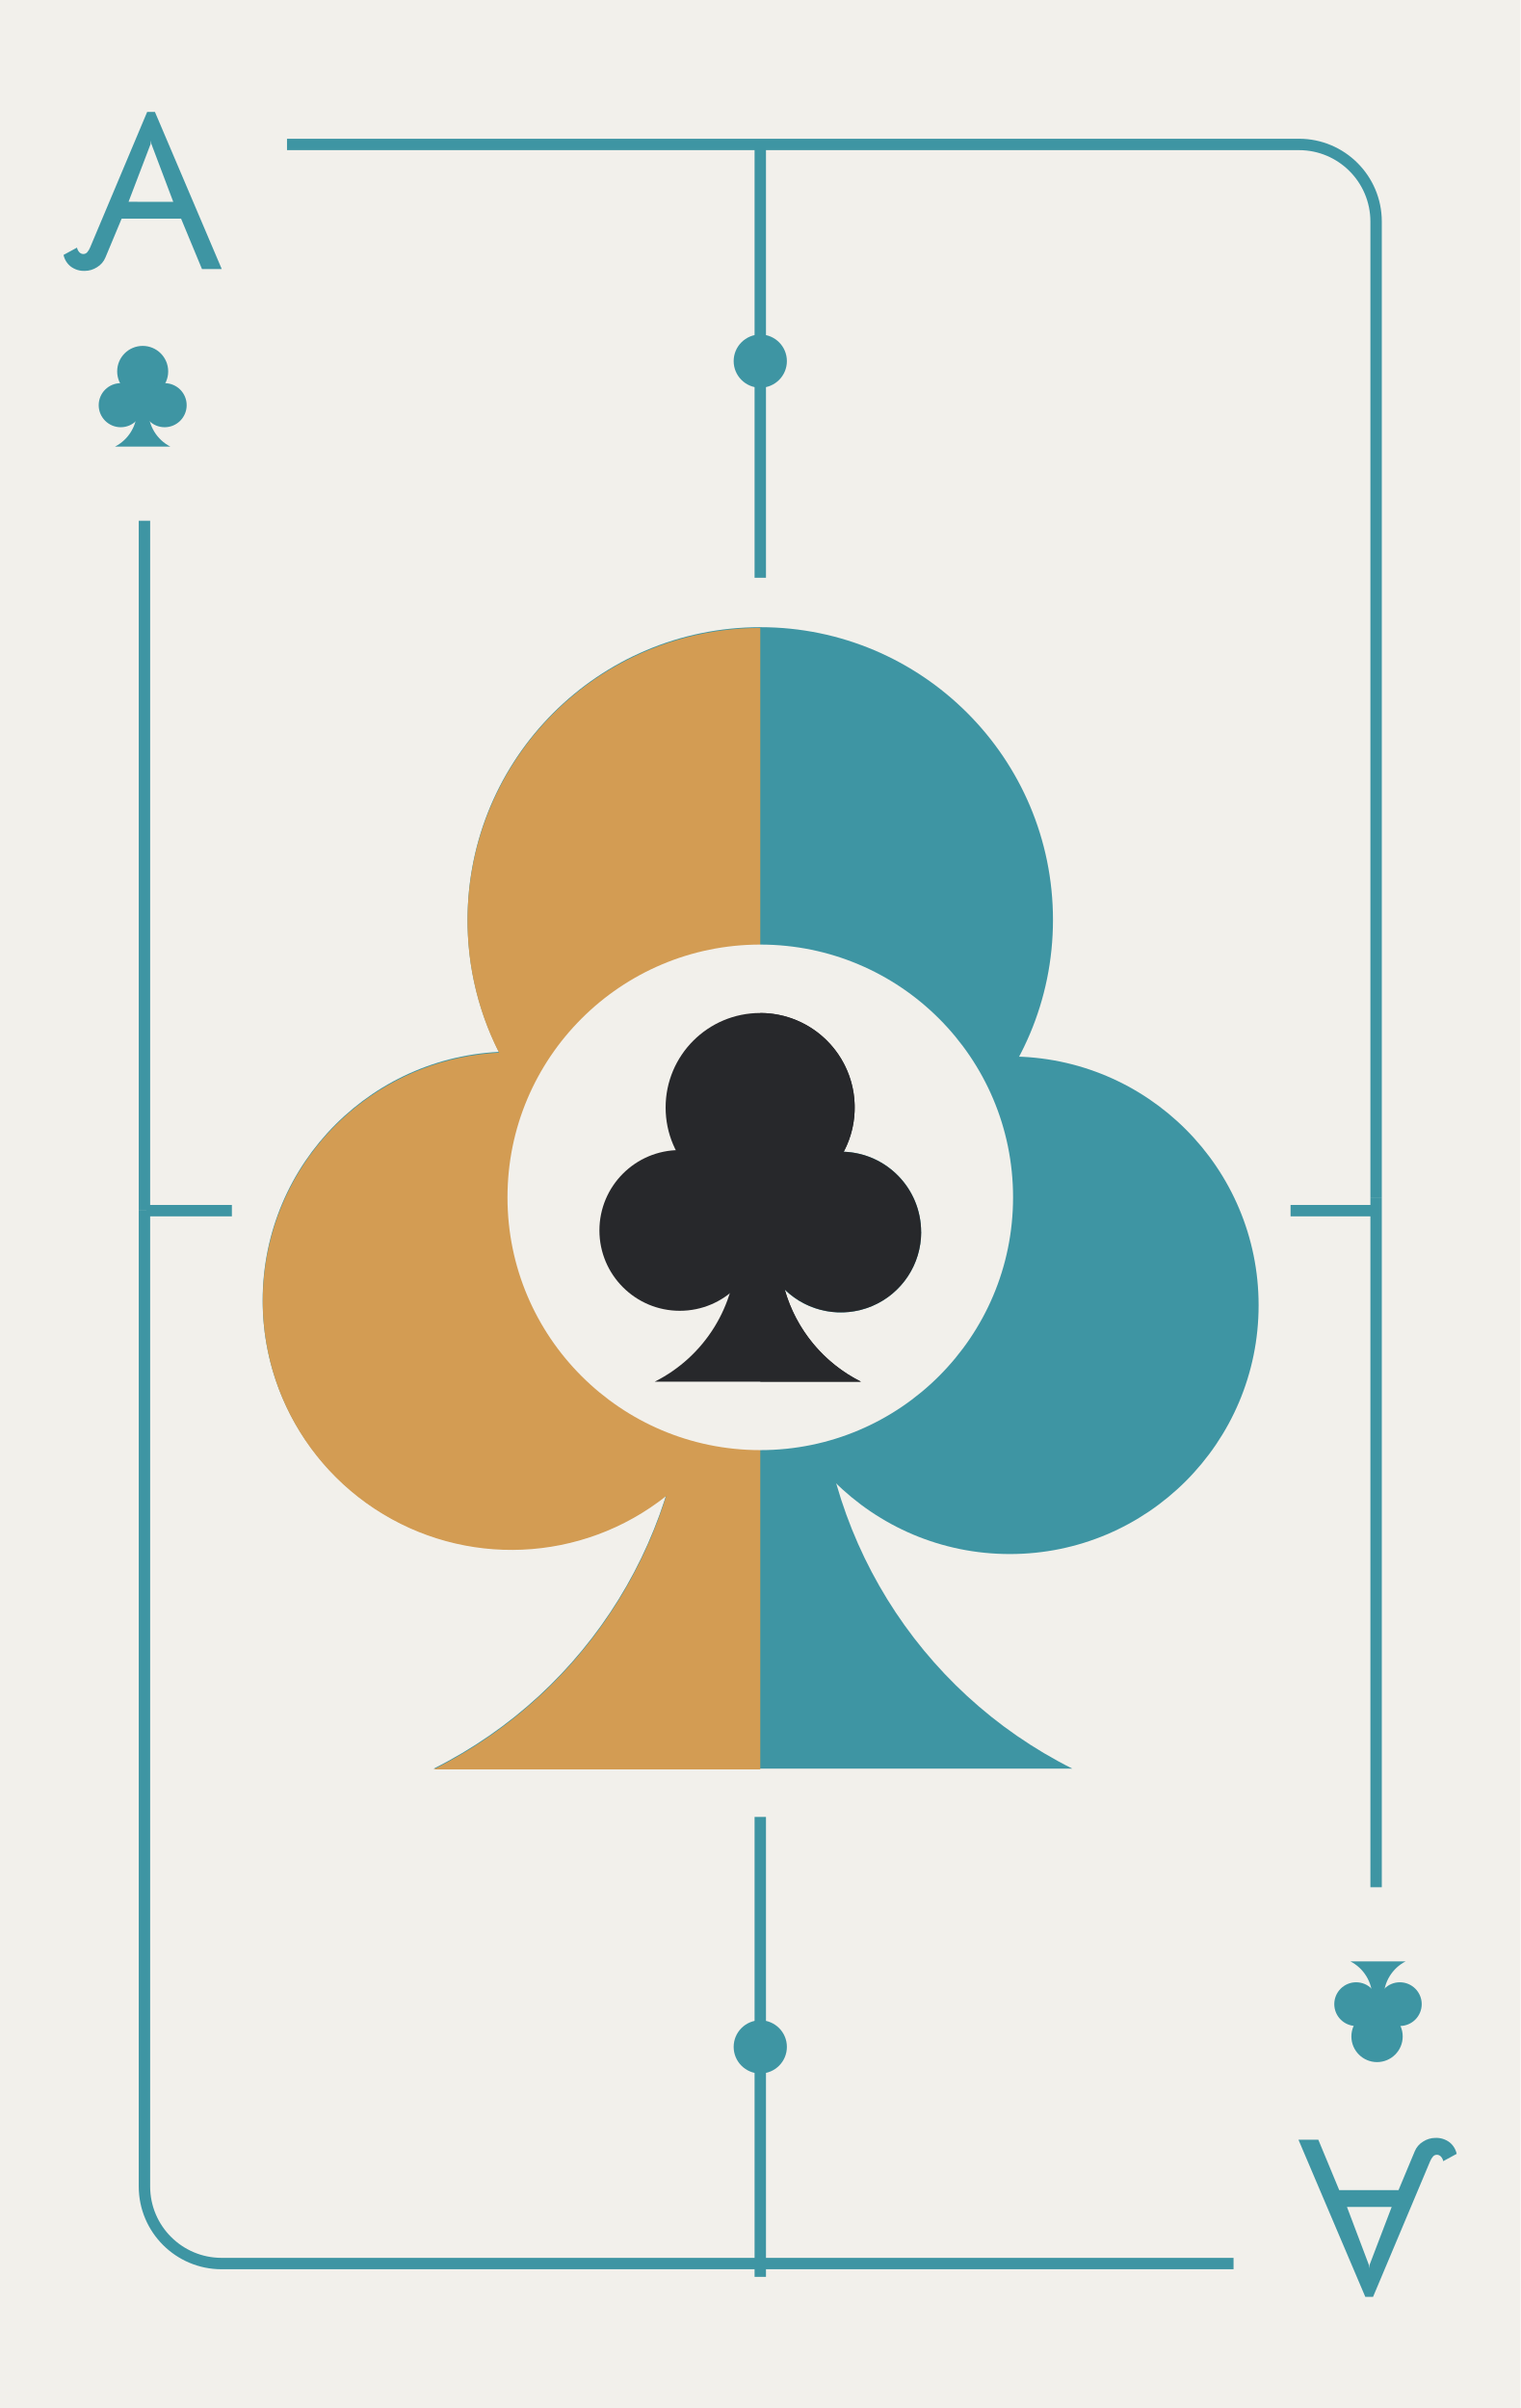
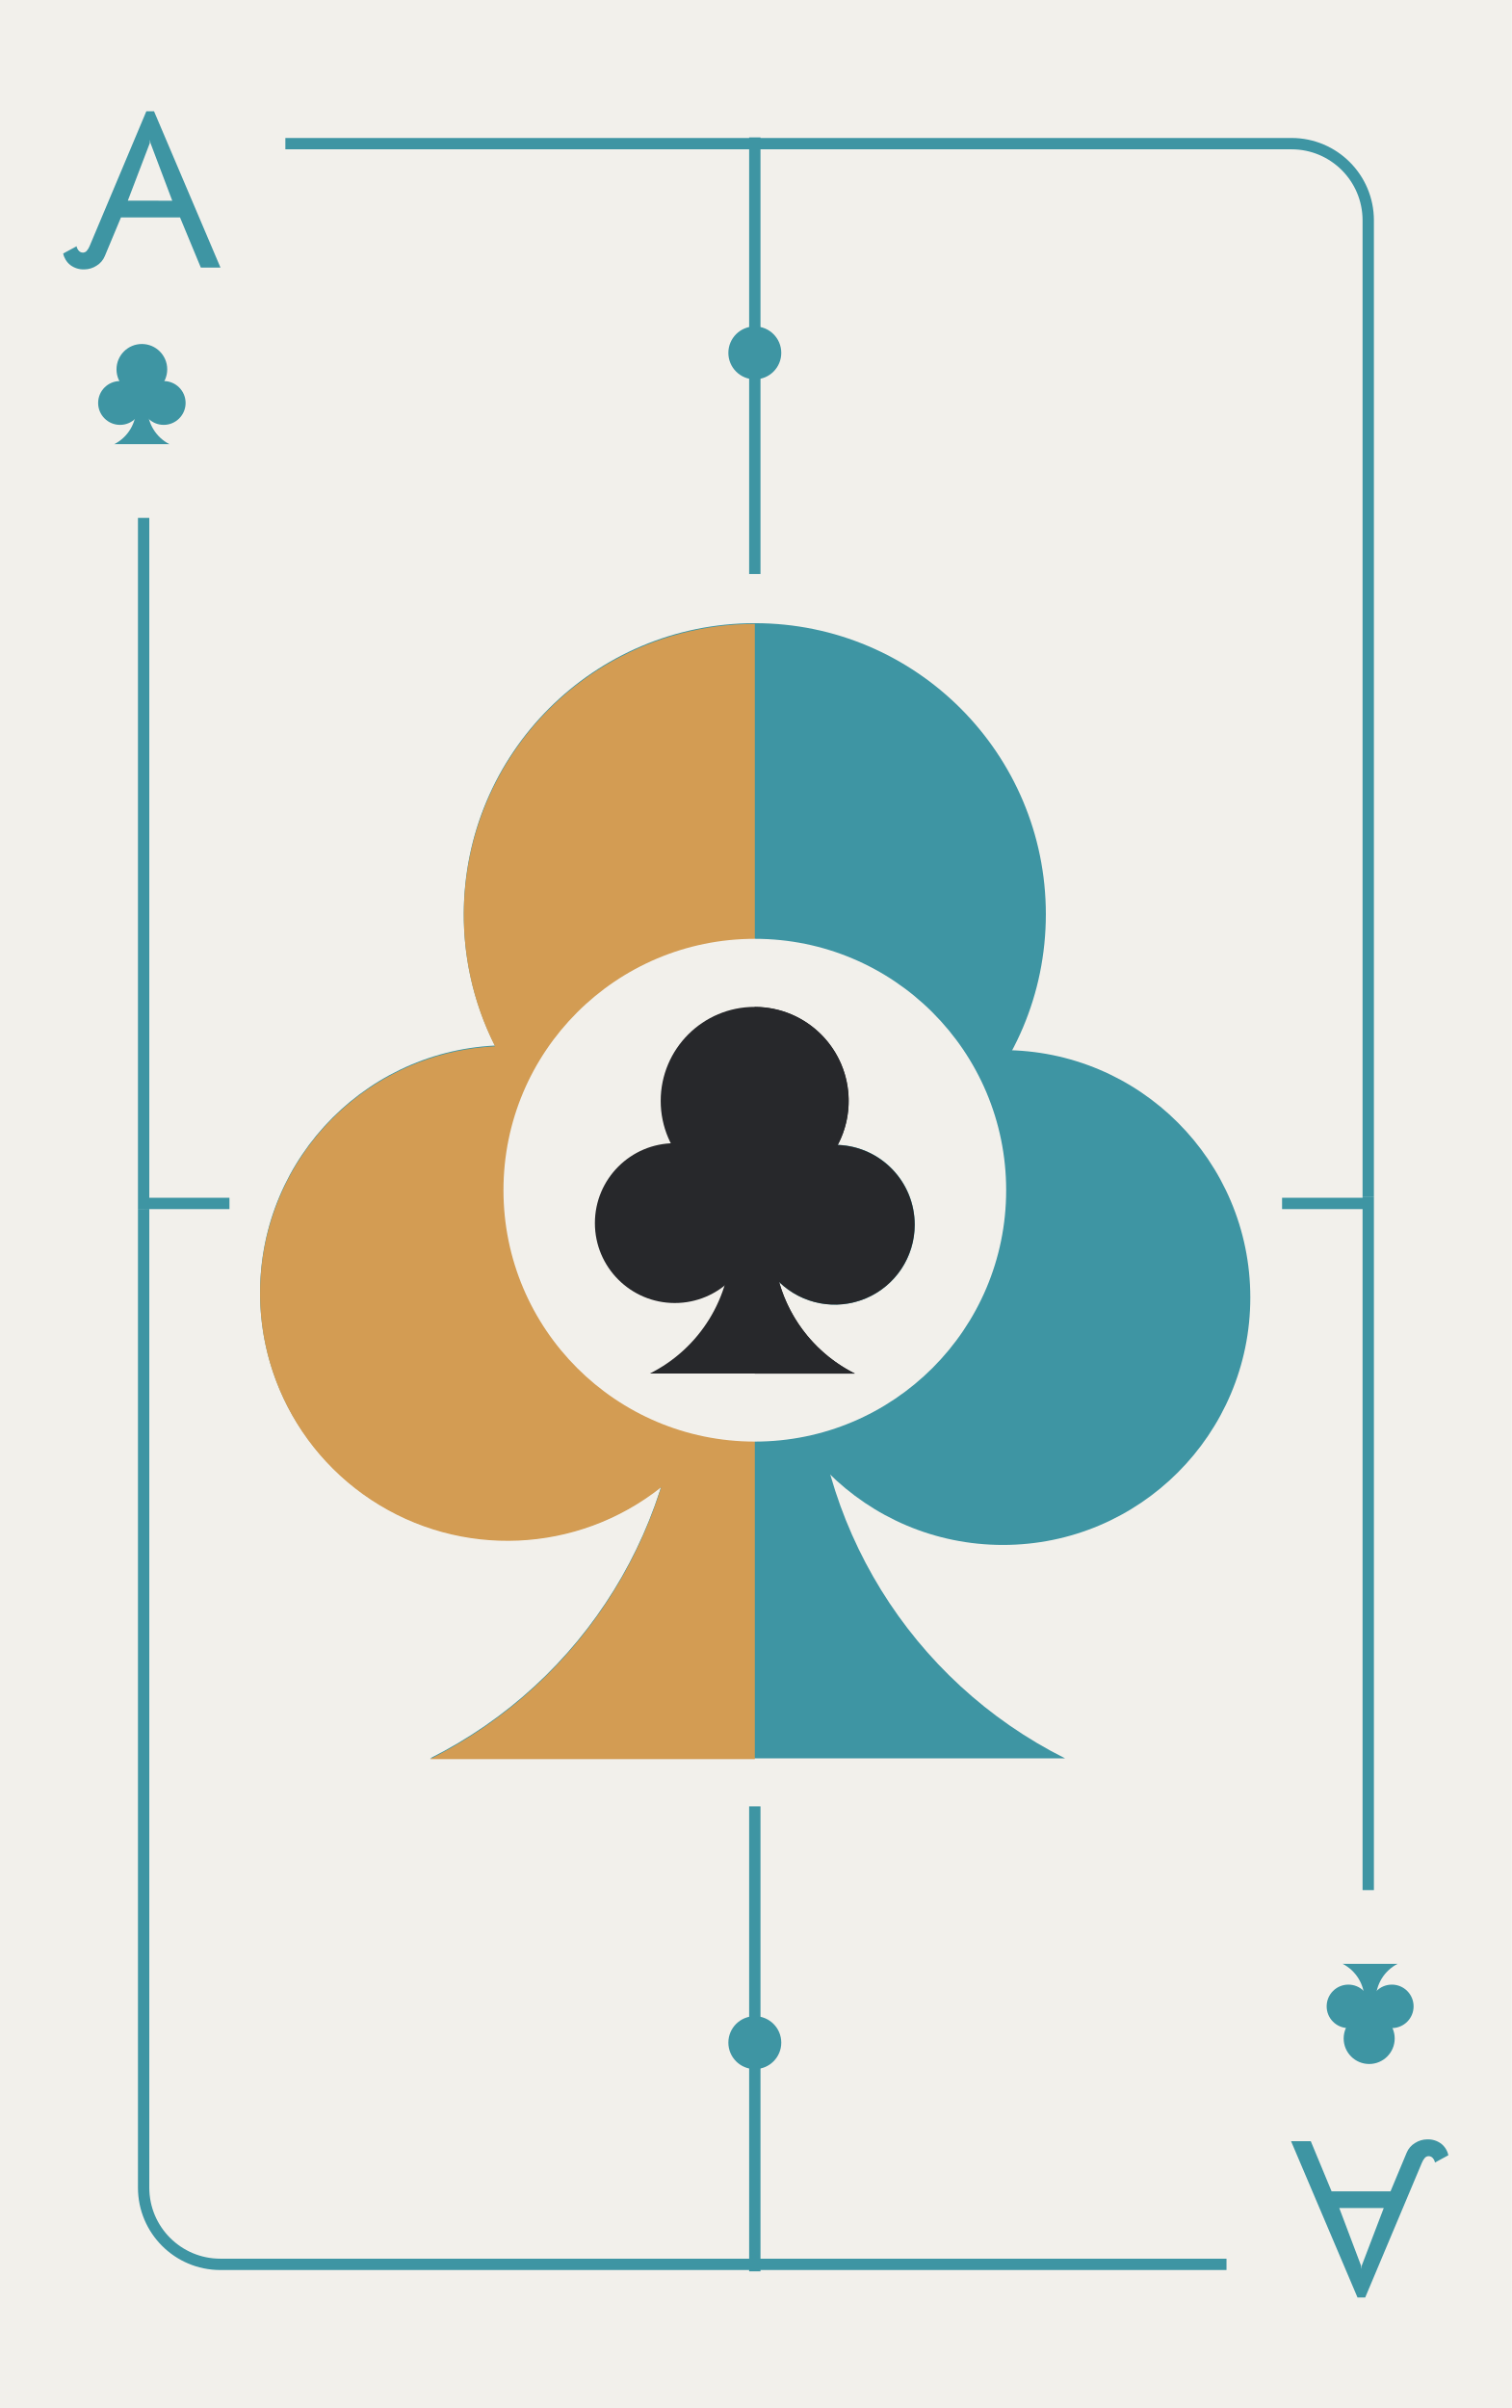
- <svg xmlns="http://www.w3.org/2000/svg" viewBox="0 0 800 1267">
+ <svg xmlns="http://www.w3.org/2000/svg" viewBox="0 0 800 1274">
  <defs>
    <style>.cls-1{fill:#f2f0eb;}.cls-2{fill:#3e95a3;}.cls-3{fill:#d39c53;}.cls-4{fill:#27282b;}</style>
  </defs>
  <g id="Layer_2" data-name="Layer 2">
-     <rect class="cls-1" width="800" height="1267" />
+     <rect class="cls-1" width="800" height="1274" />
  </g>
  <g id="Layer_1" data-name="Layer 1">
-     <circle class="cls-2" cx="400" cy="484" r="154" />
-     <circle class="cls-2" cx="269.1" cy="684.19" r="130.9" />
-     <circle class="cls-2" cx="531.29" cy="686.78" r="130.9" />
-     <path class="cls-2" d="M564.15,930.59h-336a241.64,241.64,0,0,0,133.35-216V614.9h69.3v99.67a241.64,241.64,0,0,0,133.35,216Z" />
-     <path class="cls-3" d="M228.15,931H400V330.41A154,154,0,0,0,262.53,553.87a130.9,130.9,0,1,0,88,233.26A241.68,241.68,0,0,1,228.15,931Z" />
-     <circle class="cls-1" cx="400" cy="630" r="133" />
-     <rect class="cls-2" x="77" y="634" width="45" height="6" />
-     <rect class="cls-2" x="679" y="634" width="45" height="6" />
-     <rect class="cls-2" x="397" y="76" width="6" height="228" />
-     <rect class="cls-2" x="397" y="956" width="6" height="242" />
-     <circle class="cls-2" cx="400" cy="190" r="14" />
-     <circle class="cls-2" cx="400" cy="1077" r="14" />
-     <circle class="cls-4" cx="399.94" cy="582.74" r="49.74" />
-     <circle class="cls-4" cx="357.65" cy="647.41" r="42.28" />
-     <circle class="cls-2" cx="442.35" cy="648.25" r="42.28" />
-     <path class="cls-4" d="M453,727H344.43a78.06,78.06,0,0,0,43.07-69.78V625h22.39v32.19A78.06,78.06,0,0,0,453,727Z" />
-     <path class="cls-4" d="M484.63,648.25A42.29,42.29,0,0,0,443.91,606,49.75,49.75,0,0,0,400,533V727h53a78,78,0,0,1-40.11-48.47,42.27,42.27,0,0,0,71.78-30.28Z" />
+     <circle class="cls-2" cx="399.41" cy="483.7" r="154" />
+     <circle class="cls-2" cx="268.52" cy="683.9" r="130.9" />
+     <circle class="cls-2" cx="530.7" cy="686.48" r="130.9" />
+     <path class="cls-2" d="M563.56,930.29h-336a241.64,241.64,0,0,0,133.35-216V614.6h69.29v99.67a241.64,241.64,0,0,0,133.35,216Z" />
+     <path class="cls-3" d="M227.57,930.7H399.41V330.11A154.05,154.05,0,0,0,261.94,553.57a130.9,130.9,0,1,0,87.95,233.27A241.64,241.64,0,0,1,227.57,930.7Z" />
+     <circle class="cls-1" cx="399.41" cy="629.7" r="133" />
+     <rect class="cls-2" x="76.41" y="633.7" width="45" height="6" />
+     <rect class="cls-2" x="678.41" y="633.7" width="45" height="6" />
+     <rect class="cls-2" x="396.41" y="72.7" width="6" height="231" />
+     <rect class="cls-2" x="396.41" y="955.7" width="6" height="246" />
+     <circle class="cls-2" cx="399.41" cy="186.7" r="14" />
+     <circle class="cls-2" cx="399.41" cy="1080.7" r="14" />
+     <circle class="cls-4" cx="399.35" cy="582.45" r="49.74" />
+     <circle class="cls-4" cx="357.07" cy="647.11" r="42.28" />
+     <circle class="cls-2" cx="441.76" cy="647.95" r="42.28" />
+     <path class="cls-4" d="M452.37,726.7H343.84a78,78,0,0,0,43.08-69.77v-32.2H409.3v32.2a78,78,0,0,0,43.07,69.77Z" />
+     <path class="cls-4" d="M484,648a42.27,42.27,0,0,0-40.72-42.24,49.74,49.74,0,0,0-43.91-73v194h53a78.05,78.05,0,0,1-40.1-48.47A42.27,42.27,0,0,0,484,648Z" />
    <path class="cls-2" d="M37.15,140.19a10.58,10.58,0,0,1-3.72-6.06l7.08-3.84a5,5,0,0,0,1.26,2.46,2.88,2.88,0,0,0,2.1.9,2.69,2.69,0,0,0,2-.9,9,9,0,0,0,1.56-2.58l30-71.28h4.08l35.16,82.68H106.27l-11-26.52H64l-8.52,20.4a10.69,10.69,0,0,1-4.44,5.16,12,12,0,0,1-6.36,1.92A11.62,11.62,0,0,1,37.15,140.19Zm54-34L79.63,75.69l-.24-1.8-.12,1.8L67.63,106.17Z" />
-     <rect class="cls-2" x="73" y="274" width="6" height="363" />
-     <path class="cls-2" d="M727,630h-6V116.54A37.58,37.58,0,0,0,683.46,79H151V73H683.46A43.59,43.59,0,0,1,727,116.54Z" />
+     <rect class="cls-2" x="73" y="274" width="6" height="366" />
+     <path class="cls-2" d="M727,633h-6V116.54A37.58,37.58,0,0,0,683.46,79H151V73H683.46A43.59,43.59,0,0,1,727,116.54Z" />
    <circle class="cls-2" cx="75.07" cy="195.42" r="13.42" />
    <circle class="cls-2" cx="63.52" cy="213.2" r="11.59" />
    <circle class="cls-2" cx="86.62" cy="213.2" r="11.59" />
    <path class="cls-2" d="M89.66,235H60.47a21.29,21.29,0,0,0,11.59-18.94V207h6v9.06A21.28,21.28,0,0,0,89.66,235Z" />
-     <path class="cls-2" d="M762.68,1127.22a10.58,10.58,0,0,1,3.72,6.06l-7.08,3.84a5,5,0,0,0-1.26-2.46,2.88,2.88,0,0,0-2.1-.9,2.69,2.69,0,0,0-2,.9,9,9,0,0,0-1.56,2.58l-30,71.28h-4.08l-35.16-82.68h10.44l11,26.52h31.2l8.52-20.4a10.69,10.69,0,0,1,4.44-5.16,12,12,0,0,1,6.36-1.92A11.62,11.62,0,0,1,762.68,1127.22Zm-54,34,11.52,30.48.24,1.8.12-1.8,11.64-30.48Z" />
-     <rect class="cls-2" x="721" y="630" width="6" height="363" />
-     <path class="cls-2" d="M649,1194H116.54A43.59,43.59,0,0,1,73,1150.46V637h6v513.46A37.58,37.58,0,0,0,116.54,1188H649Z" />
-     <circle class="cls-2" cx="724.5" cy="1071.5" r="13.5" />
-     <circle class="cls-2" cx="736.5" cy="1054.5" r="11.5" />
-     <circle class="cls-2" cx="713.5" cy="1054.5" r="11.5" />
-     <path class="cls-2" d="M710.45,1032h29.1A21.26,21.26,0,0,0,728,1050.91V1060h-6v-9.09A21.26,21.26,0,0,0,710.45,1032Z" />
+     <path class="cls-2" d="M762.68,1134.22a10.58,10.58,0,0,1,3.72,6.06l-7.08,3.84a5,5,0,0,0-1.26-2.46,2.88,2.88,0,0,0-2.1-.9,2.69,2.69,0,0,0-2,.9,9,9,0,0,0-1.56,2.58l-30,71.28h-4.08l-35.16-82.68h10.44l11,26.52h31.2l8.52-20.4a10.69,10.69,0,0,1,4.44-5.16,12,12,0,0,1,6.36-1.92A11.62,11.62,0,0,1,762.68,1134.22Zm-54,34,11.52,30.48.24,1.8.12-1.8,11.64-30.48Z" />
+     <rect class="cls-2" x="721" y="633" width="6" height="367" />
+     <path class="cls-2" d="M649,1201H116.54A43.59,43.59,0,0,1,73,1157.46V640h6v517.46A37.58,37.58,0,0,0,116.54,1195H649Z" />
+     <circle class="cls-2" cx="724.5" cy="1078.5" r="13.5" />
+     <circle class="cls-2" cx="736.5" cy="1061.5" r="11.5" />
+     <circle class="cls-2" cx="713.5" cy="1061.5" r="11.5" />
+     <path class="cls-2" d="M710.45,1039h29.1A21.26,21.26,0,0,0,728,1057.91V1067h-6v-9.09A21.26,21.26,0,0,0,710.45,1039Z" />
  </g>
</svg>
